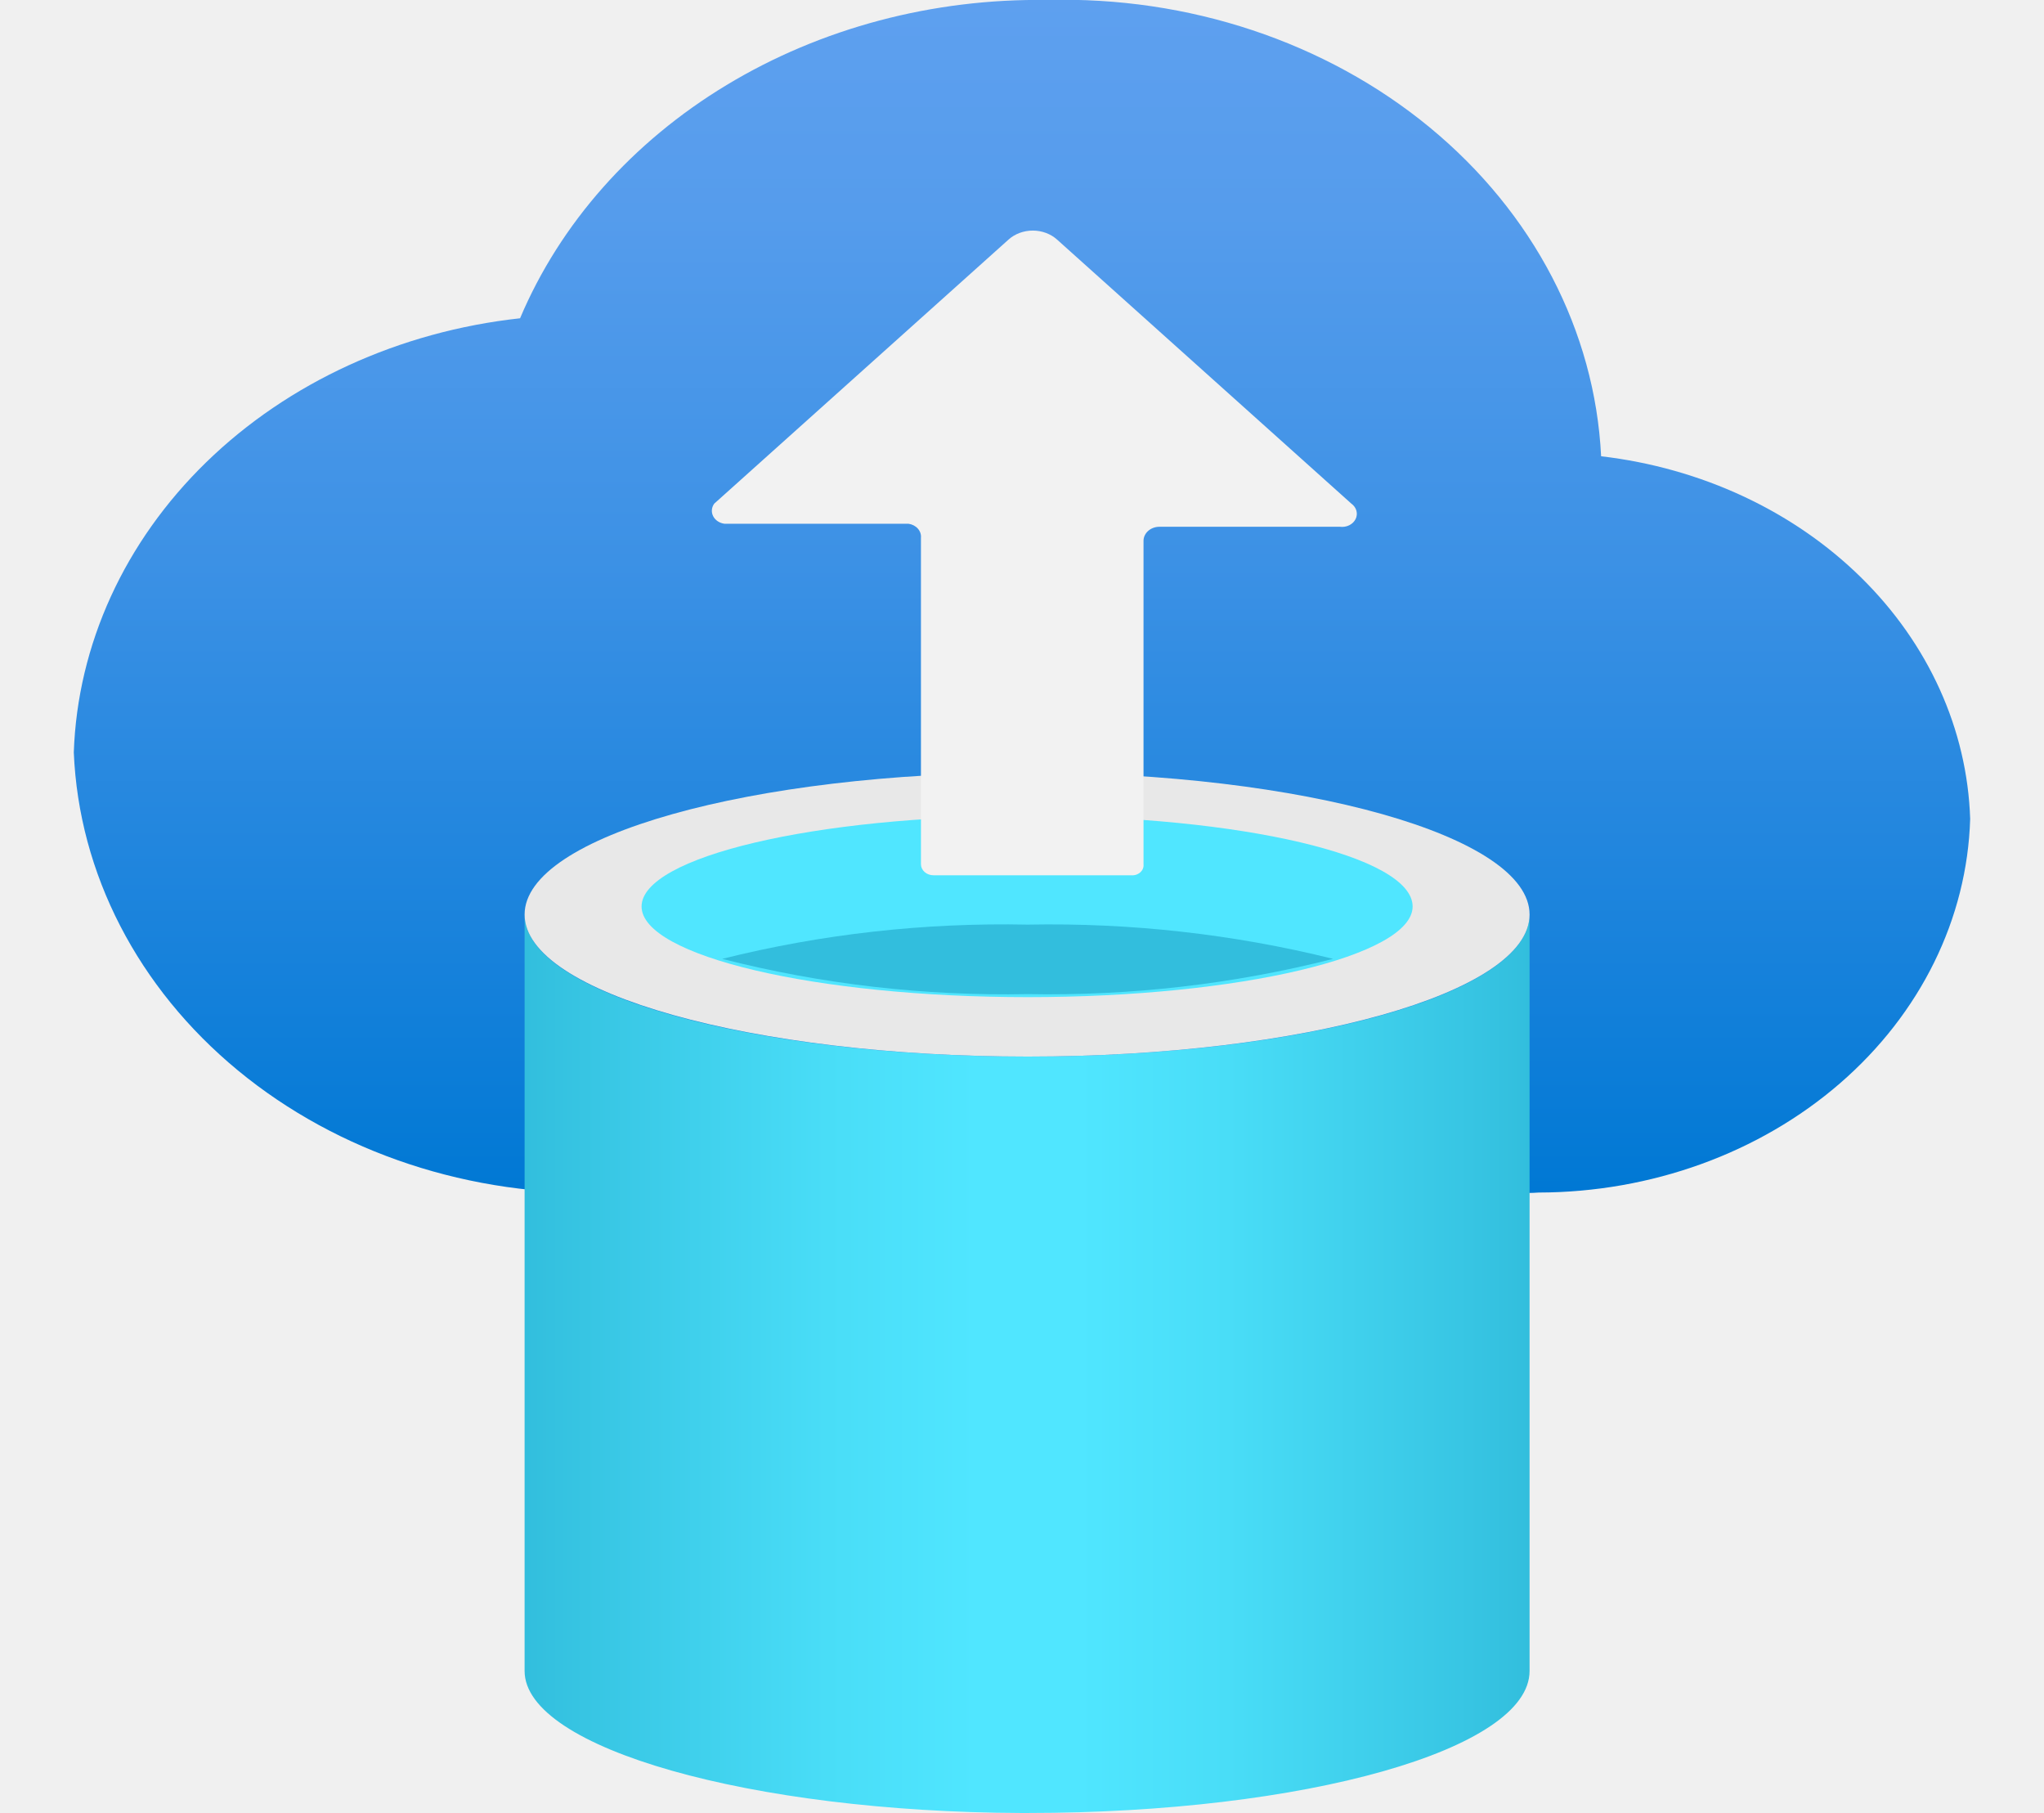
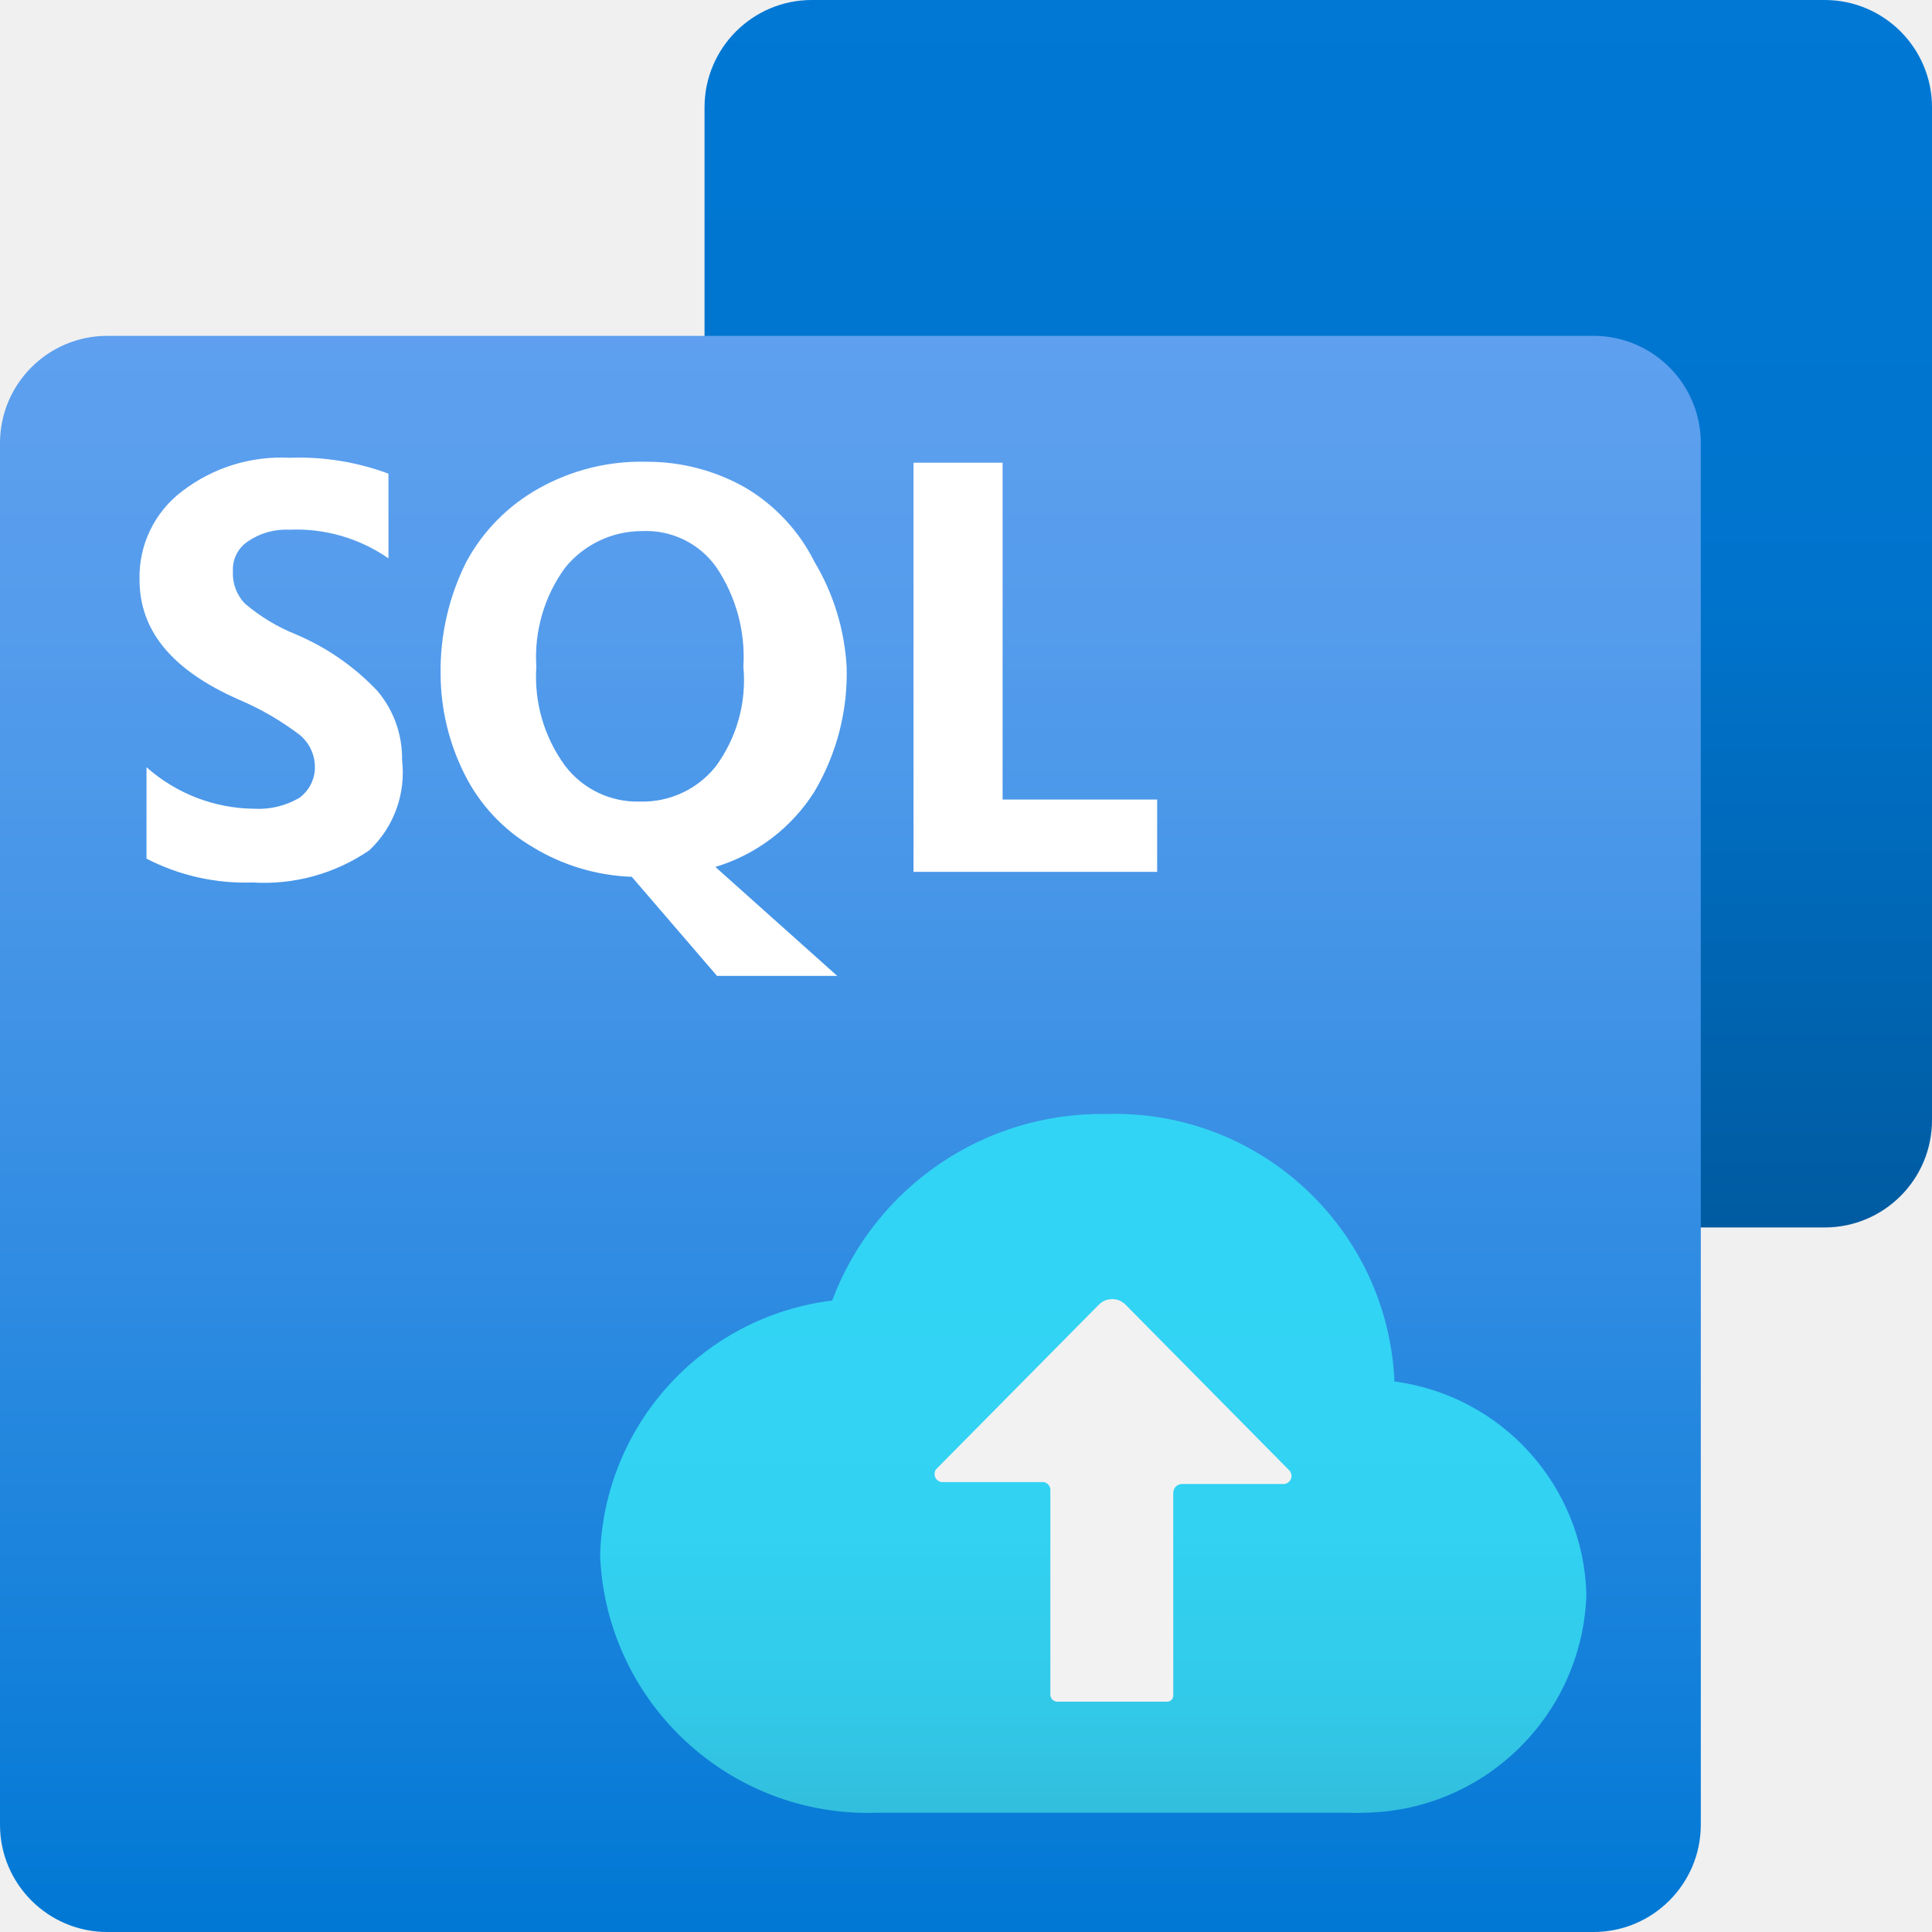
- <svg xmlns="http://www.w3.org/2000/svg" viewBox="0 0 371 329" fill="none">
-   <g clip-path="url(#clip0)">
-     <path d="M357.6 148.598C357.071 132.361 350.039 116.822 337.765 104.764C325.49 92.707 308.774 84.92 290.614 82.798C289.488 60.043 278.302 38.596 259.478 23.1C240.653 7.604 215.704 -0.695 190.032 -6.17467e-05C169.318 -0.301 149.007 5.088 131.885 15.429C114.762 25.77 101.667 40.556 94.396 57.758C72.512 60.149 52.315 69.406 37.458 83.855C22.601 98.304 14.066 116.99 13.394 136.535C14.307 158.515 25.023 179.275 43.188 194.252C61.352 209.23 85.479 217.199 110.266 216.409H275.155C276.527 216.511 277.906 216.511 279.278 216.409C299.717 216.368 319.332 209.261 333.957 196.599C348.582 183.937 357.063 166.717 357.6 148.598Z" fill="url(#paint0_linear)" />
-     <path d="M186.526 191.734C136.029 191.734 95.219 180.219 95.219 165.962V303.228C95.219 317.302 136.441 328.817 185.29 329H186.526C236.818 329 277.628 317.485 277.628 303.228V165.962C277.628 180.219 236.818 191.734 186.526 191.734Z" fill="url(#paint1_linear)" />
-     <path d="M277.628 165.962C277.628 180.219 236.405 191.734 186.526 191.734C136.647 191.734 95.219 180.219 95.219 165.962C95.219 151.706 136.441 140.191 186.526 140.191C236.611 140.191 277.628 151.706 277.628 165.962Z" fill="#E8E8E8" />
-     <path d="M256.4 164.5C256.4 173.456 225.071 180.95 186.529 180.95C147.986 180.95 116.451 173.456 116.451 164.5C116.451 155.544 147.78 148.05 186.529 148.05C225.277 148.05 256.4 155.361 256.4 164.5Z" fill="#50E6FF" />
-     <path d="M186.526 167.79C167.799 167.403 149.112 169.497 131.082 174.004C149.093 178.609 167.786 180.766 186.526 180.402C205.264 180.741 223.953 178.584 241.97 174.004C223.934 169.524 205.252 167.43 186.526 167.79Z" fill="#32BEDD" />
-     <path d="M129.646 91.389L183.028 43.501C183.605 42.976 184.294 42.559 185.055 42.274C185.816 41.989 186.634 41.842 187.46 41.842C188.286 41.842 189.104 41.989 189.865 42.274C190.626 42.559 191.315 42.976 191.891 43.501L245.274 91.389C245.732 91.715 246.056 92.166 246.197 92.672C246.338 93.178 246.287 93.711 246.053 94.189C245.818 94.666 245.414 95.063 244.9 95.316C244.387 95.57 243.794 95.667 243.213 95.593H210.441C209.676 95.593 208.942 95.862 208.401 96.342C207.86 96.822 207.556 97.473 207.556 98.152V156.823C207.588 157.095 207.552 157.369 207.449 157.626C207.347 157.883 207.181 158.116 206.963 158.309C206.746 158.502 206.483 158.649 206.193 158.74C205.903 158.831 205.594 158.863 205.288 158.834H169.425C168.824 158.834 168.247 158.622 167.822 158.245C167.397 157.868 167.158 157.357 167.158 156.823V97.603C167.218 97.001 167.017 96.401 166.596 95.926C166.174 95.45 165.565 95.135 164.891 95.044H131.501C131.055 94.987 130.632 94.831 130.272 94.59C129.912 94.35 129.627 94.033 129.442 93.668C129.257 93.304 129.179 92.904 129.214 92.505C129.25 92.107 129.398 91.723 129.646 91.389Z" fill="#F2F2F2" />
-   </g>
+ <svg xmlns="http://www.w3.org/2000/svg" id="b15e05d5-34e2-4c79-a9a5-c1b52415ef11" data-name="Layer 1" width="32" height="32" viewBox="0 0 18 18">
  <defs>
-     <linearGradient id="paint0_linear" x1="185.497" y1="216.409" x2="185.497" y2="-5.72786e-05" gradientUnits="userSpaceOnUse">
-       <stop stop-color="#0078D4" />
-       <stop offset="0.16" stop-color="#1380DA" />
-       <stop offset="0.53" stop-color="#3C91E5" />
-       <stop offset="0.82" stop-color="#559CEC" />
-       <stop offset="1" stop-color="#5EA0EF" />
+     <linearGradient id="bde8e97f-66c0-43a9-a1d7-5ab946144ffc" x1="12.282" y1="11.436" x2="12.282" gradientUnits="userSpaceOnUse">
+       <stop offset="0" stop-color="#005ba1" />
+       <stop offset="0.525" stop-color="#0074cd" />
+       <stop offset="1" stop-color="#0078d4" />
    </linearGradient>
-     <linearGradient id="paint1_linear" x1="95.219" y1="247.481" x2="277.628" y2="247.481" gradientUnits="userSpaceOnUse">
-       <stop stop-color="#32BEDD" />
-       <stop offset="0.06" stop-color="#37C5E3" />
-       <stop offset="0.3" stop-color="#49DDF7" />
-       <stop offset="0.45" stop-color="#50E6FF" />
-       <stop offset="0.55" stop-color="#50E6FF" />
-       <stop offset="0.7" stop-color="#49DDF7" />
-       <stop offset="0.94" stop-color="#37C5E3" />
-       <stop offset="1" stop-color="#32BEDD" />
+     <linearGradient id="f113b540-5195-433b-b39c-6990b98ebd7e" x1="7.923" y1="18" x2="7.923" y2="3.129" gradientUnits="userSpaceOnUse">
+       <stop offset="0" stop-color="#0078d4" />
+       <stop offset="0.16" stop-color="#1380da" />
+       <stop offset="0.53" stop-color="#3c91e5" />
+       <stop offset="0.82" stop-color="#559cec" />
+       <stop offset="1" stop-color="#5ea0ef" />
    </linearGradient>
-     <clipPath id="clip0">
-       <rect width="371" height="329" fill="white" />
-     </clipPath>
+     <linearGradient id="ecdaa277-bf04-4a14-a013-fa7c95492ff5" x1="308.186" y1="365.104" x2="308.186" y2="371.623" gradientTransform="matrix(1, 0, 0, -1, -298, 382)" gradientUnits="userSpaceOnUse">
+       <stop offset="0" stop-color="#32bedd" />
+       <stop offset="0.175" stop-color="#32caea" />
+       <stop offset="0.41" stop-color="#32d2f2" />
+       <stop offset="0.775" stop-color="#32d4f5" />
+     </linearGradient>
  </defs>
+   <rect x="6.564" width="11.436" height="11.436" rx="1" fill="url(#bde8e97f-66c0-43a9-a1d7-5ab946144ffc)" />
+   <rect y="3.129" width="15.846" height="14.871" rx="1" fill="url(#f113b540-5195-433b-b39c-6990b98ebd7e)" />
+   <path d="M9.341,7.449V4.311h-.83V8.123h2.27V7.449ZM2.751,5.908a1.722,1.722,0,0,1-.471-.286.405.405,0,0,1-.11-.3.313.313,0,0,1,.138-.277.63.63,0,0,1,.388-.11,1.5,1.5,0,0,1,.923.267V4.413A2.382,2.382,0,0,0,2.7,4.265a1.514,1.514,0,0,0-1.006.314A1,1,0,0,0,1.3,5.4c0,.471.295.84.923,1.117a2.634,2.634,0,0,1,.572.332.39.39,0,0,1,.139.3.351.351,0,0,1-.148.286.747.747,0,0,1-.415.1,1.533,1.533,0,0,1-1.006-.387V8a2.01,2.01,0,0,0,.987.222,1.737,1.737,0,0,0,1.089-.3.994.994,0,0,0,.305-.84.972.972,0,0,0-.231-.646A2.246,2.246,0,0,0,2.751,5.908ZM7.588,7.375a2.16,2.16,0,0,0,.3-1.163,2.145,2.145,0,0,0-.3-.978,1.671,1.671,0,0,0-.646-.692,1.846,1.846,0,0,0-.923-.24,1.942,1.942,0,0,0-1,.249,1.717,1.717,0,0,0-.674.683,2.258,2.258,0,0,0-.24,1.052,2.094,2.094,0,0,0,.221.923,1.627,1.627,0,0,0,.637.683,1.9,1.9,0,0,0,.923.277l.794.923H7.8L6.665,8.077A1.654,1.654,0,0,0,7.588,7.375Zm-.923-.23a.871.871,0,0,1-.7.323.846.846,0,0,1-.7-.333,1.4,1.4,0,0,1-.268-.923,1.412,1.412,0,0,1,.268-.923.921.921,0,0,1,.72-.341.8.8,0,0,1,.692.341,1.5,1.5,0,0,1,.249.923A1.353,1.353,0,0,1,6.665,7.145Z" fill="#fff" />
+   <path d="M14.78,14.852a2.058,2.058,0,0,0-1.788-1.981,2.608,2.608,0,0,0-2.685-2.492,2.68,2.68,0,0,0-2.554,1.738,2.465,2.465,0,0,0-2.162,2.372,2.5,2.5,0,0,0,2.586,2.4h4.4a.673.673,0,0,0,.11,0A2.1,2.1,0,0,0,14.78,14.852Z" fill="url(#ecdaa277-bf04-4a14-a013-fa7c95492ff5)" />
+   <path d="M8.719,13.691l1.519-1.536a.175.175,0,0,1,.248,0l0,0,1.518,1.536a.076.076,0,0,1,.012.107.077.077,0,0,1-.071.028h-.932a.082.082,0,0,0-.082.082h0V15.79a.058.058,0,0,1-.052.064.024.024,0,0,1-.012,0H9.851a.065.065,0,0,1-.065-.064v-1.9a.075.075,0,0,0-.064-.082h-.95a.075.075,0,0,1-.064-.086A.068.068,0,0,1,8.719,13.691Z" fill="#f2f2f2" />
</svg>
